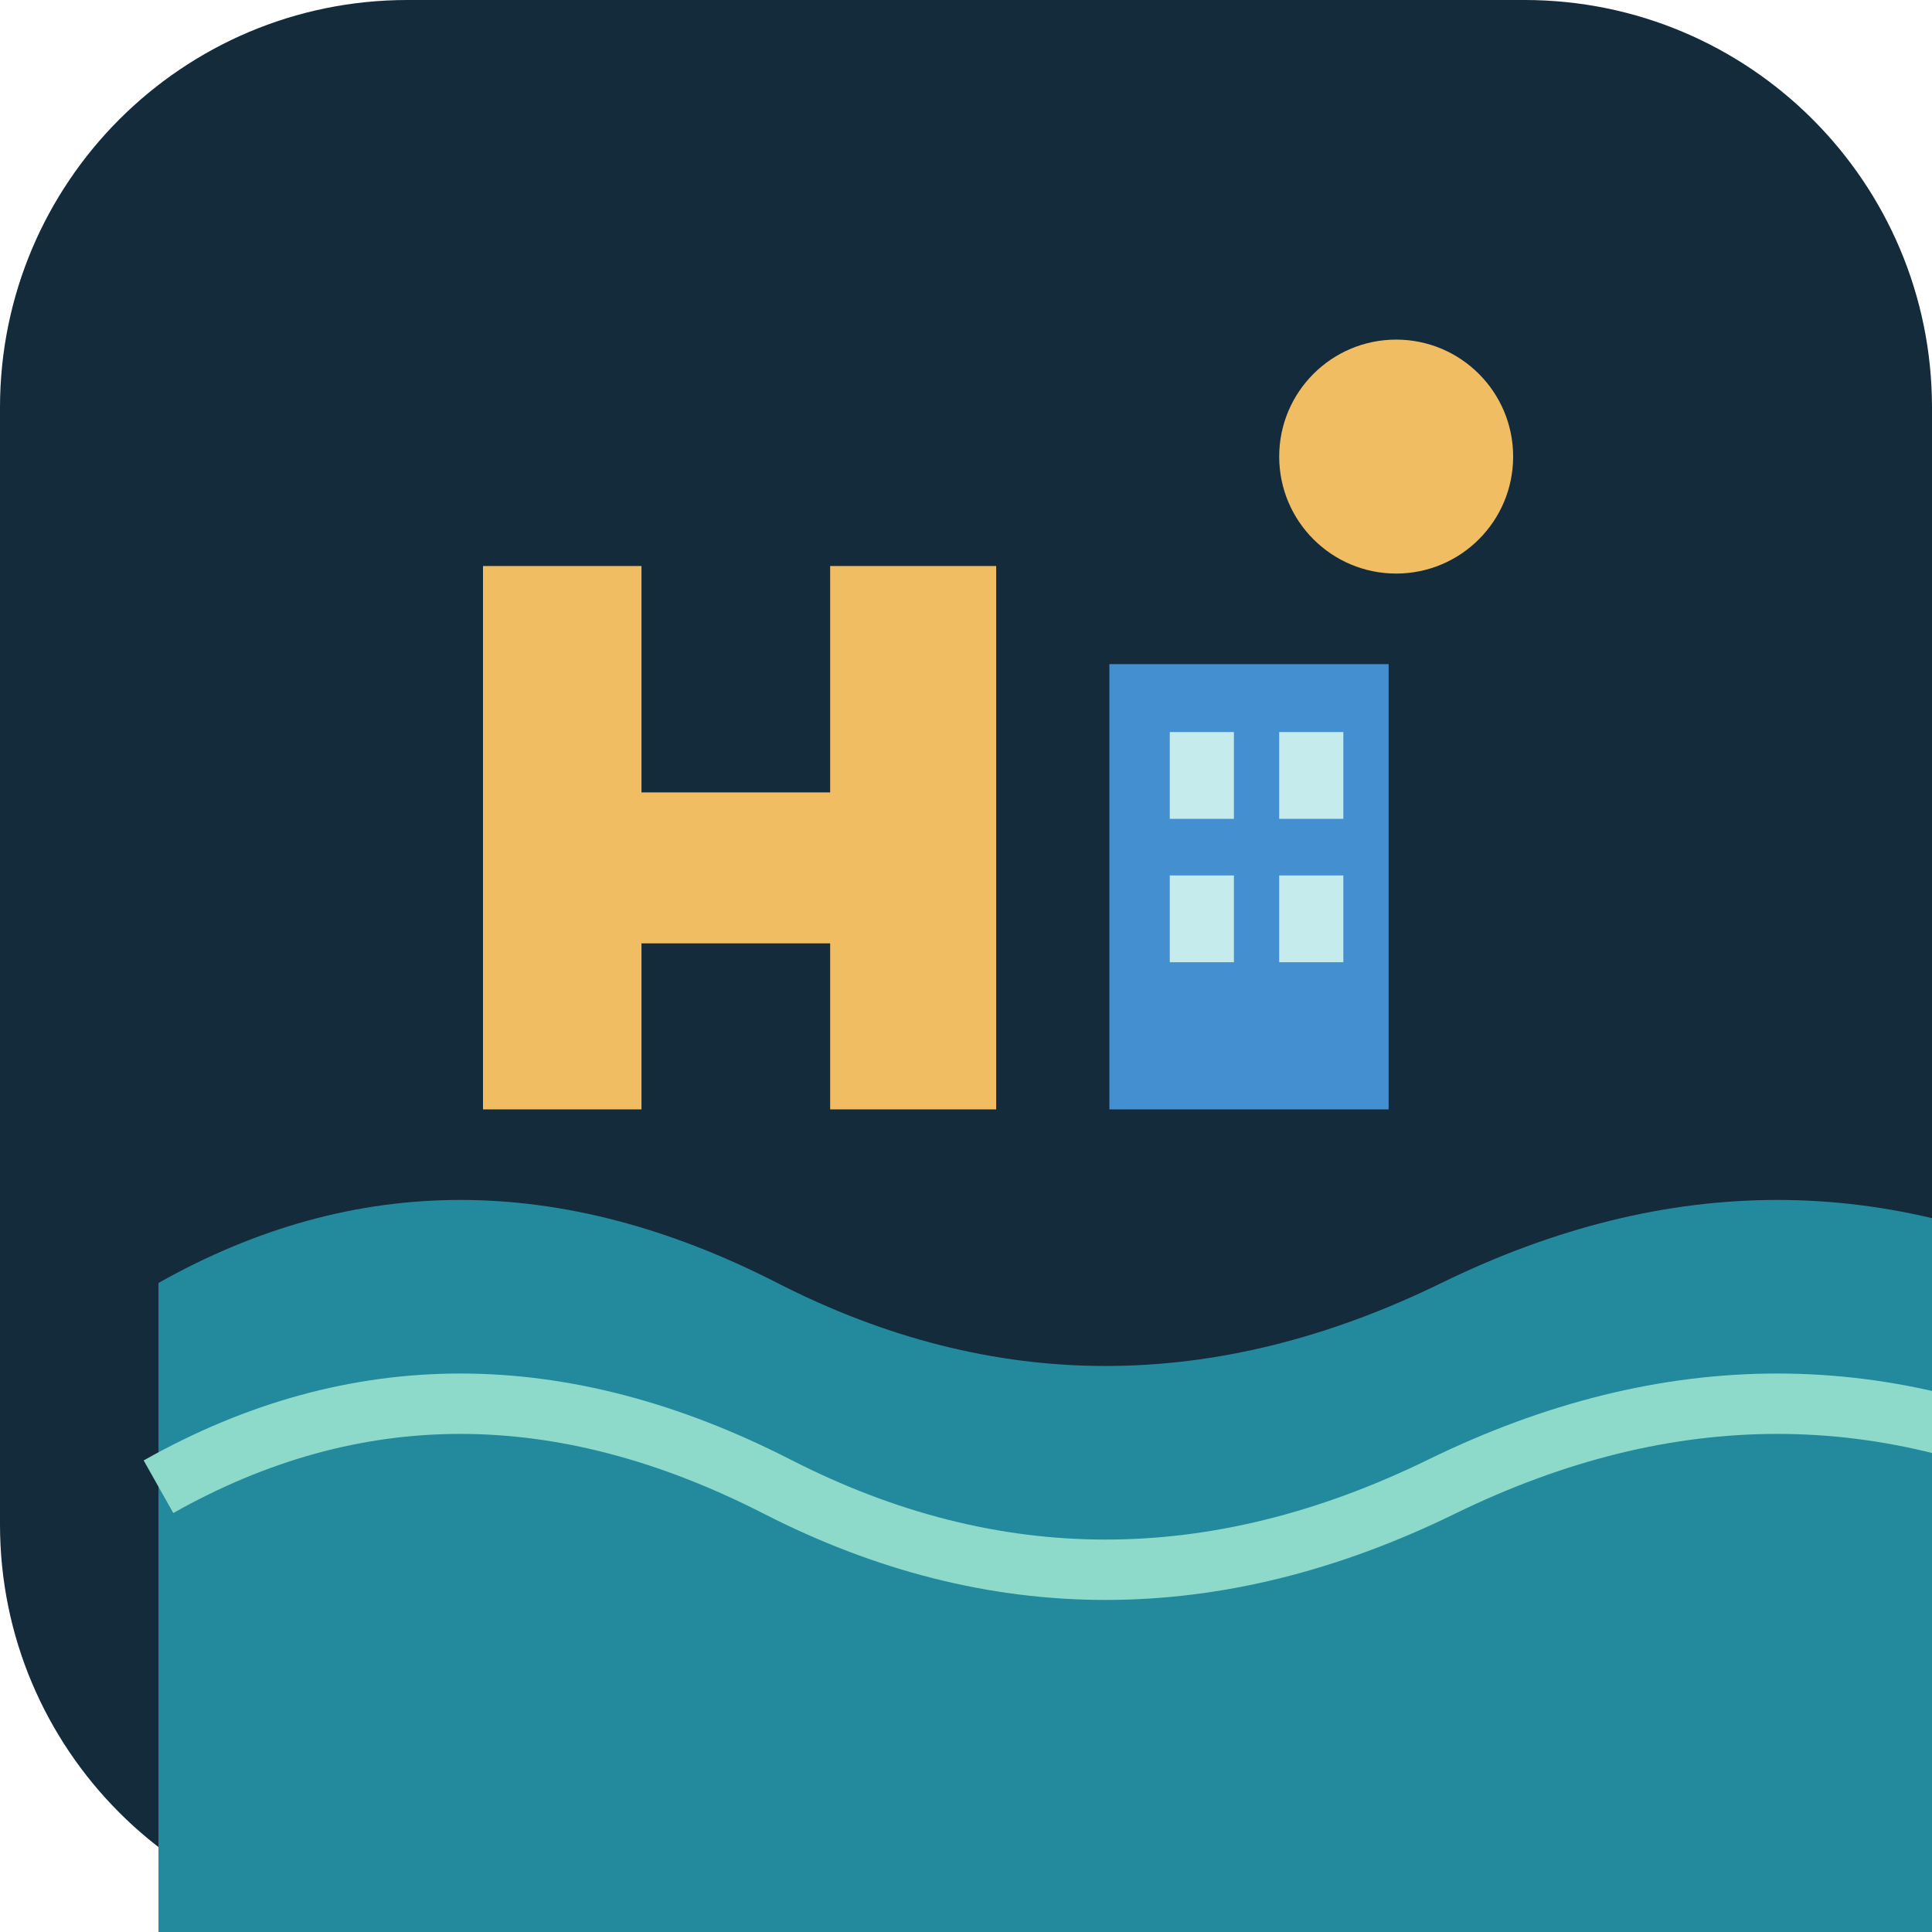
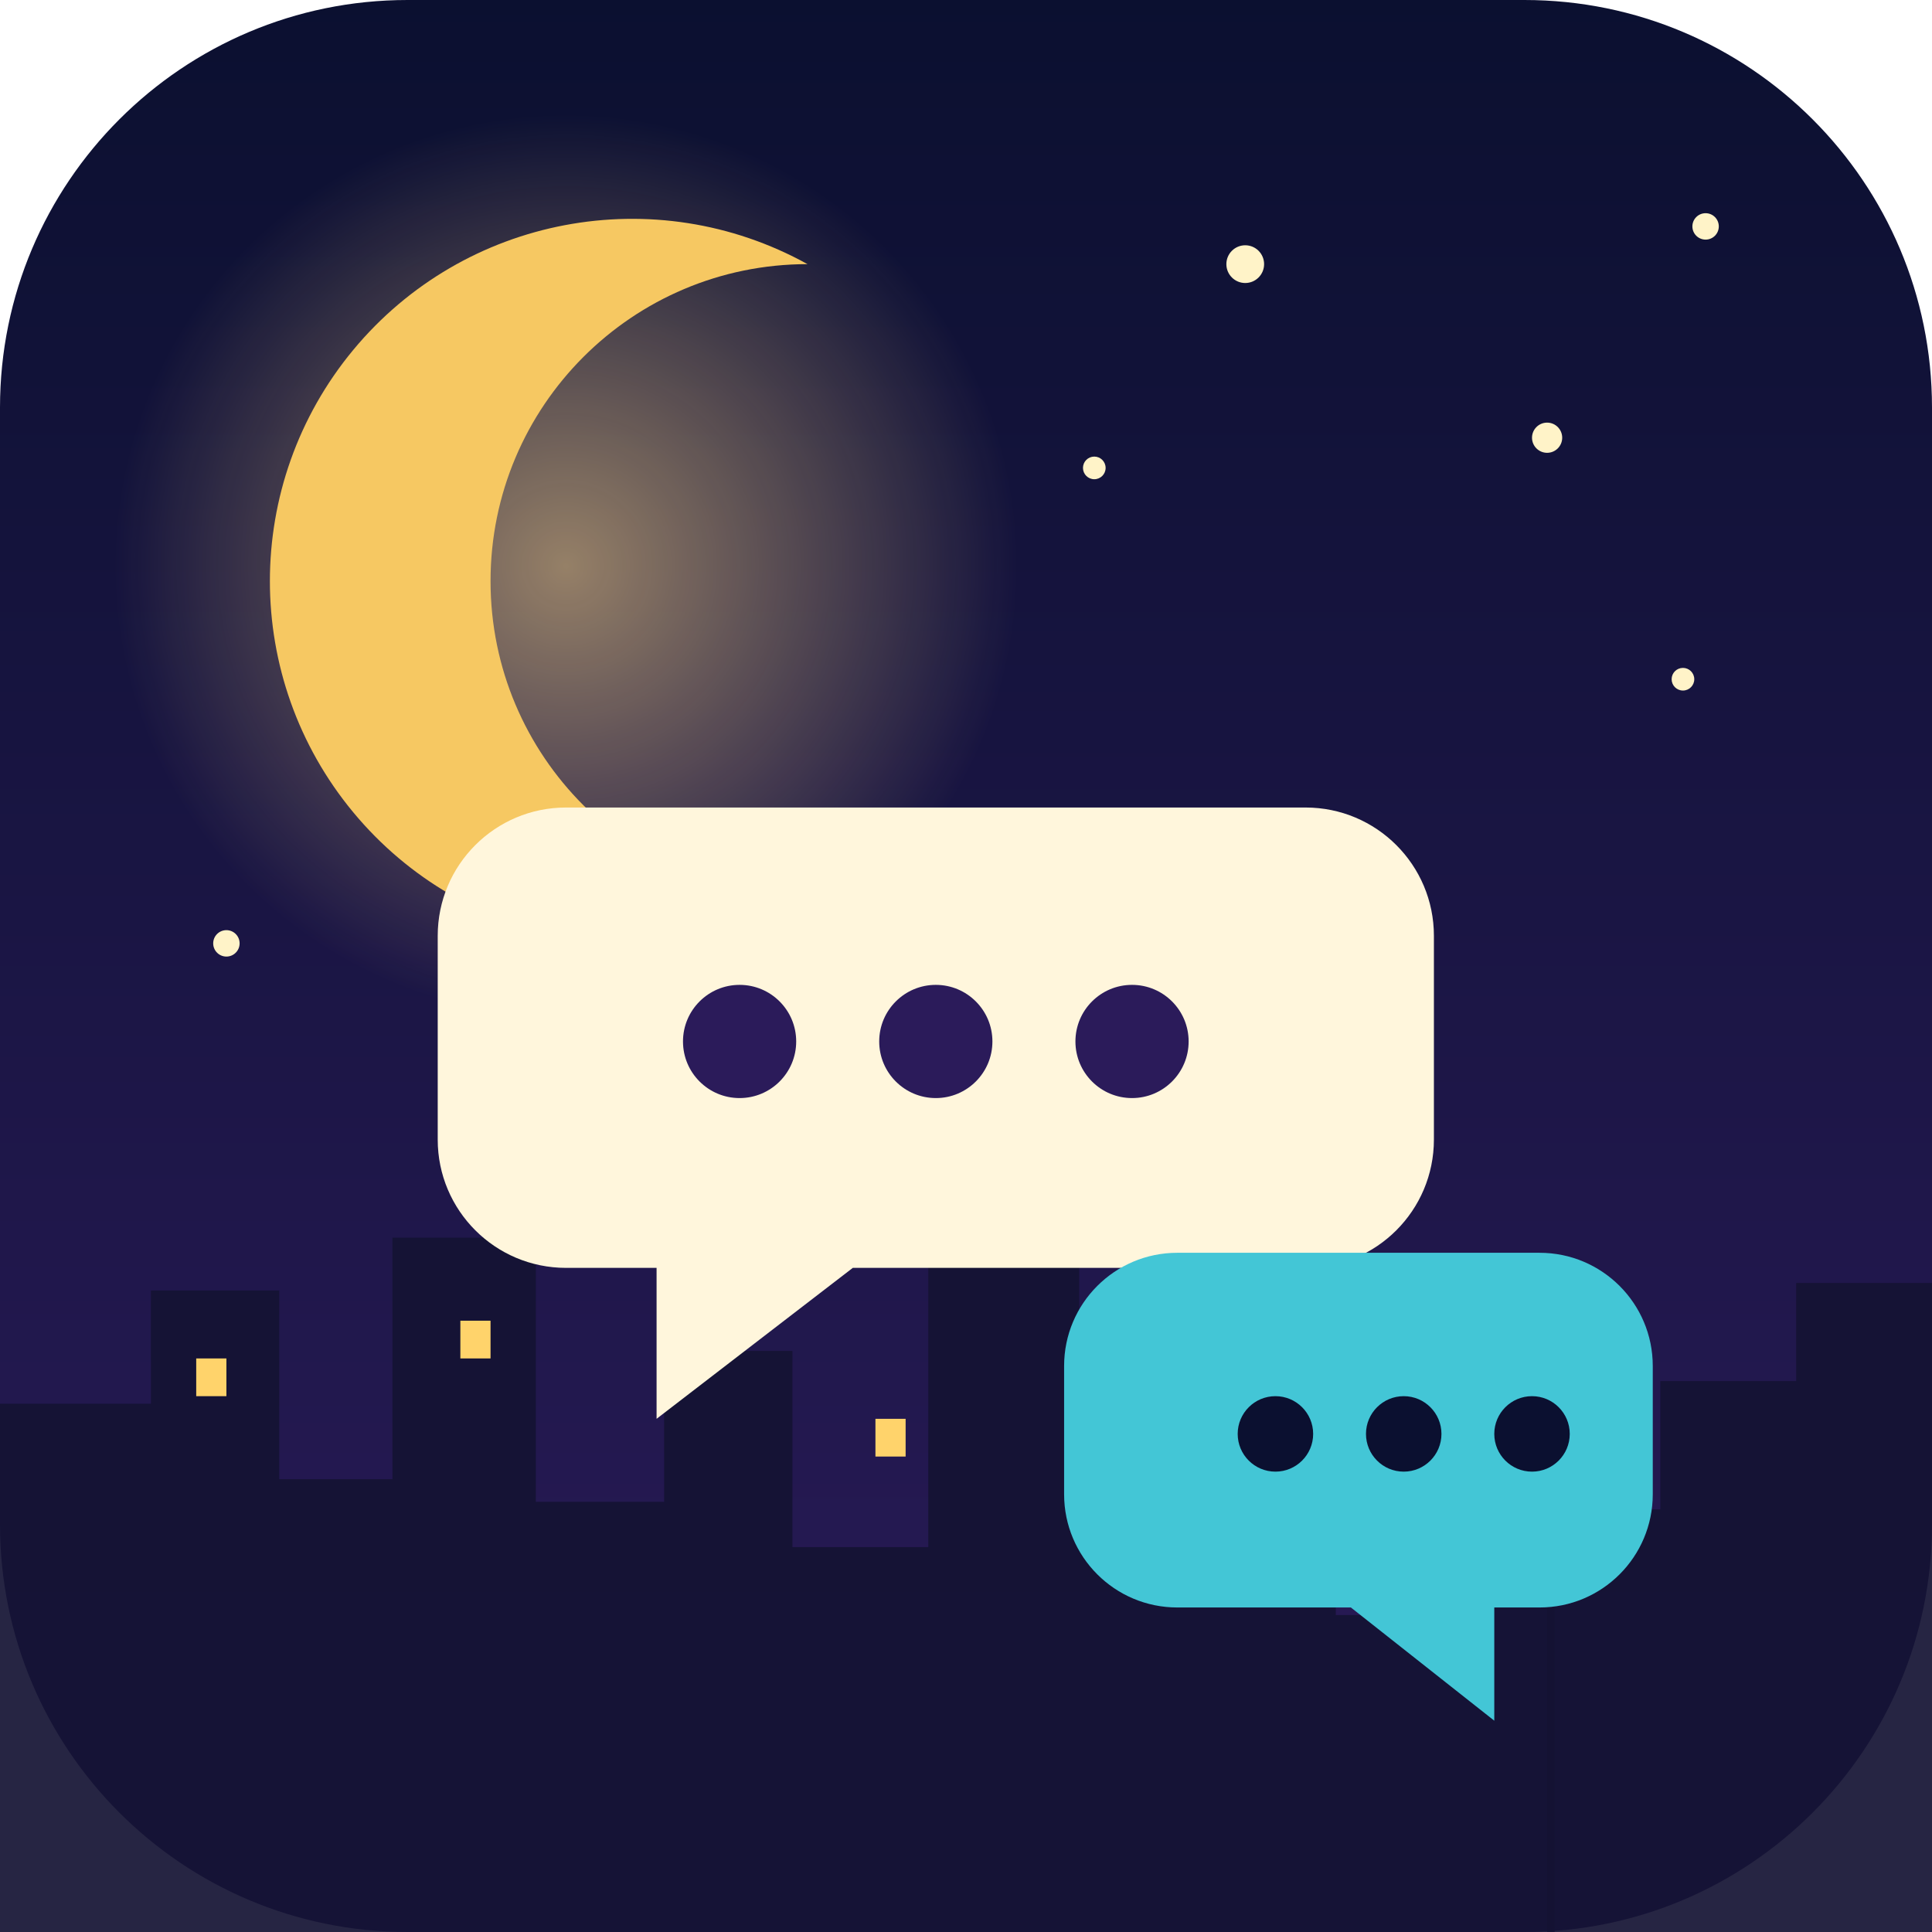
<svg xmlns="http://www.w3.org/2000/svg" width="512" height="512" viewBox="0 0 512 512">
-   <rect width="512" height="512" rx="108" fill="#132b3a" />
-   <path d="M42 340Q120 296 206 340T382 340T558 340V512H42Z" fill="#238a9e" />
-   <path d="M42 394Q120 350 206 394T382 394T558 394" fill="none" stroke="#8ddacb" stroke-width="16" />
-   <path d="M128 294V150H170V210H220V150H264V294H220V250H170V294Z" fill="#f0bd62" />
-   <path d="M294 176H368V294H294Z" fill="#438fd0" />
-   <path d="M310 194H327V217H310ZM339 194H356V217H339ZM310 232H327V255H310ZM339 232H356V255H339Z" fill="#c6ebed" />
-   <circle cx="370" cy="121" r="31" fill="#f0bd62" />
+   <defs>
+     <linearGradient id="sky" x1="0" y1="0" x2="0" y2="1">
+       <stop offset="0" stop-color="#0b1030" />
+       <stop offset="1" stop-color="#2b1b5a" />
+     </linearGradient>
+     <radialGradient id="glow" cx="0.5" cy="0.5" r="0.5">
+       <stop offset="0" stop-color="#ffd98a" stop-opacity="0.55" />
+       <stop offset="1" stop-color="#ffd98a" stop-opacity="0" />
+     </radialGradient>
+   </defs>
+   <rect width="512" height="512" rx="108" fill="url(#sky)" />
+   <circle cx="150" cy="150" r="120" fill="url(#glow)" />
+   <path d="M214 70a96 96 0 1 0 0 168a78 78 0 0 1 0-168z" fill="#f6c862" />
+   <g fill="#fff3c8">
+     <circle cx="330" cy="70" r="5" />
+     <circle cx="410" cy="116" r="4" />
+     <circle cx="452" cy="60" r="3.5" />
+     <circle cx="290" cy="124" r="3" />
+     <circle cx="60" cy="250" r="3.5" />
+     <circle cx="446" cy="180" r="3" />
+   </g>
+   <path d="M0 512V372h40v-30h34v50h30v-64h38v70h34v-40h34v52h36v-76h40v70h32v-38h36v62h34v-52h24v140z" fill="#141233" opacity="0.92" />
+   <path d="M410 400h30v-34h36v-26h36v172H410z" fill="#141233" opacity="0.92" />
+   <g fill="#ffd36b">
+     <rect x="52" y="360" width="8" height="10" />
+     <rect x="122" y="350" width="8" height="10" />
+     <rect x="292" y="350" width="8" height="10" />
+     <rect x="396" y="372" width="8" height="10" />
+     <rect x="232" y="376" width="8" height="10" />
+   </g>
+   <path d="M150 214h196a34 34 0 0 1 34 34v54a34 34 0 0 1-34 34h-120l-52 40v-40h-24a34 34 0 0 1-34-34v-54a34 34 0 0 1 34-34z" fill="#fff6dc" />
+   <circle cx="196" cy="276" r="15" fill="#2b1b5a" />
+   <circle cx="248" cy="276" r="15" fill="#2b1b5a" />
+   <circle cx="300" cy="276" r="15" fill="#2b1b5a" />
+   <path d="M312 332h96a30 30 0 0 1 30 30v34a30 30 0 0 1-30 30h-12v30l-38-30h-46a30 30 0 0 1-30-30v-34a30 30 0 0 1 30-30z" fill="#43c6d6" />
+   <circle cx="338" cy="380" r="10" fill="#0b1030" />
+   <circle cx="372" cy="380" r="10" fill="#0b1030" />
+   <circle cx="406" cy="380" r="10" fill="#0b1030" />
</svg>
